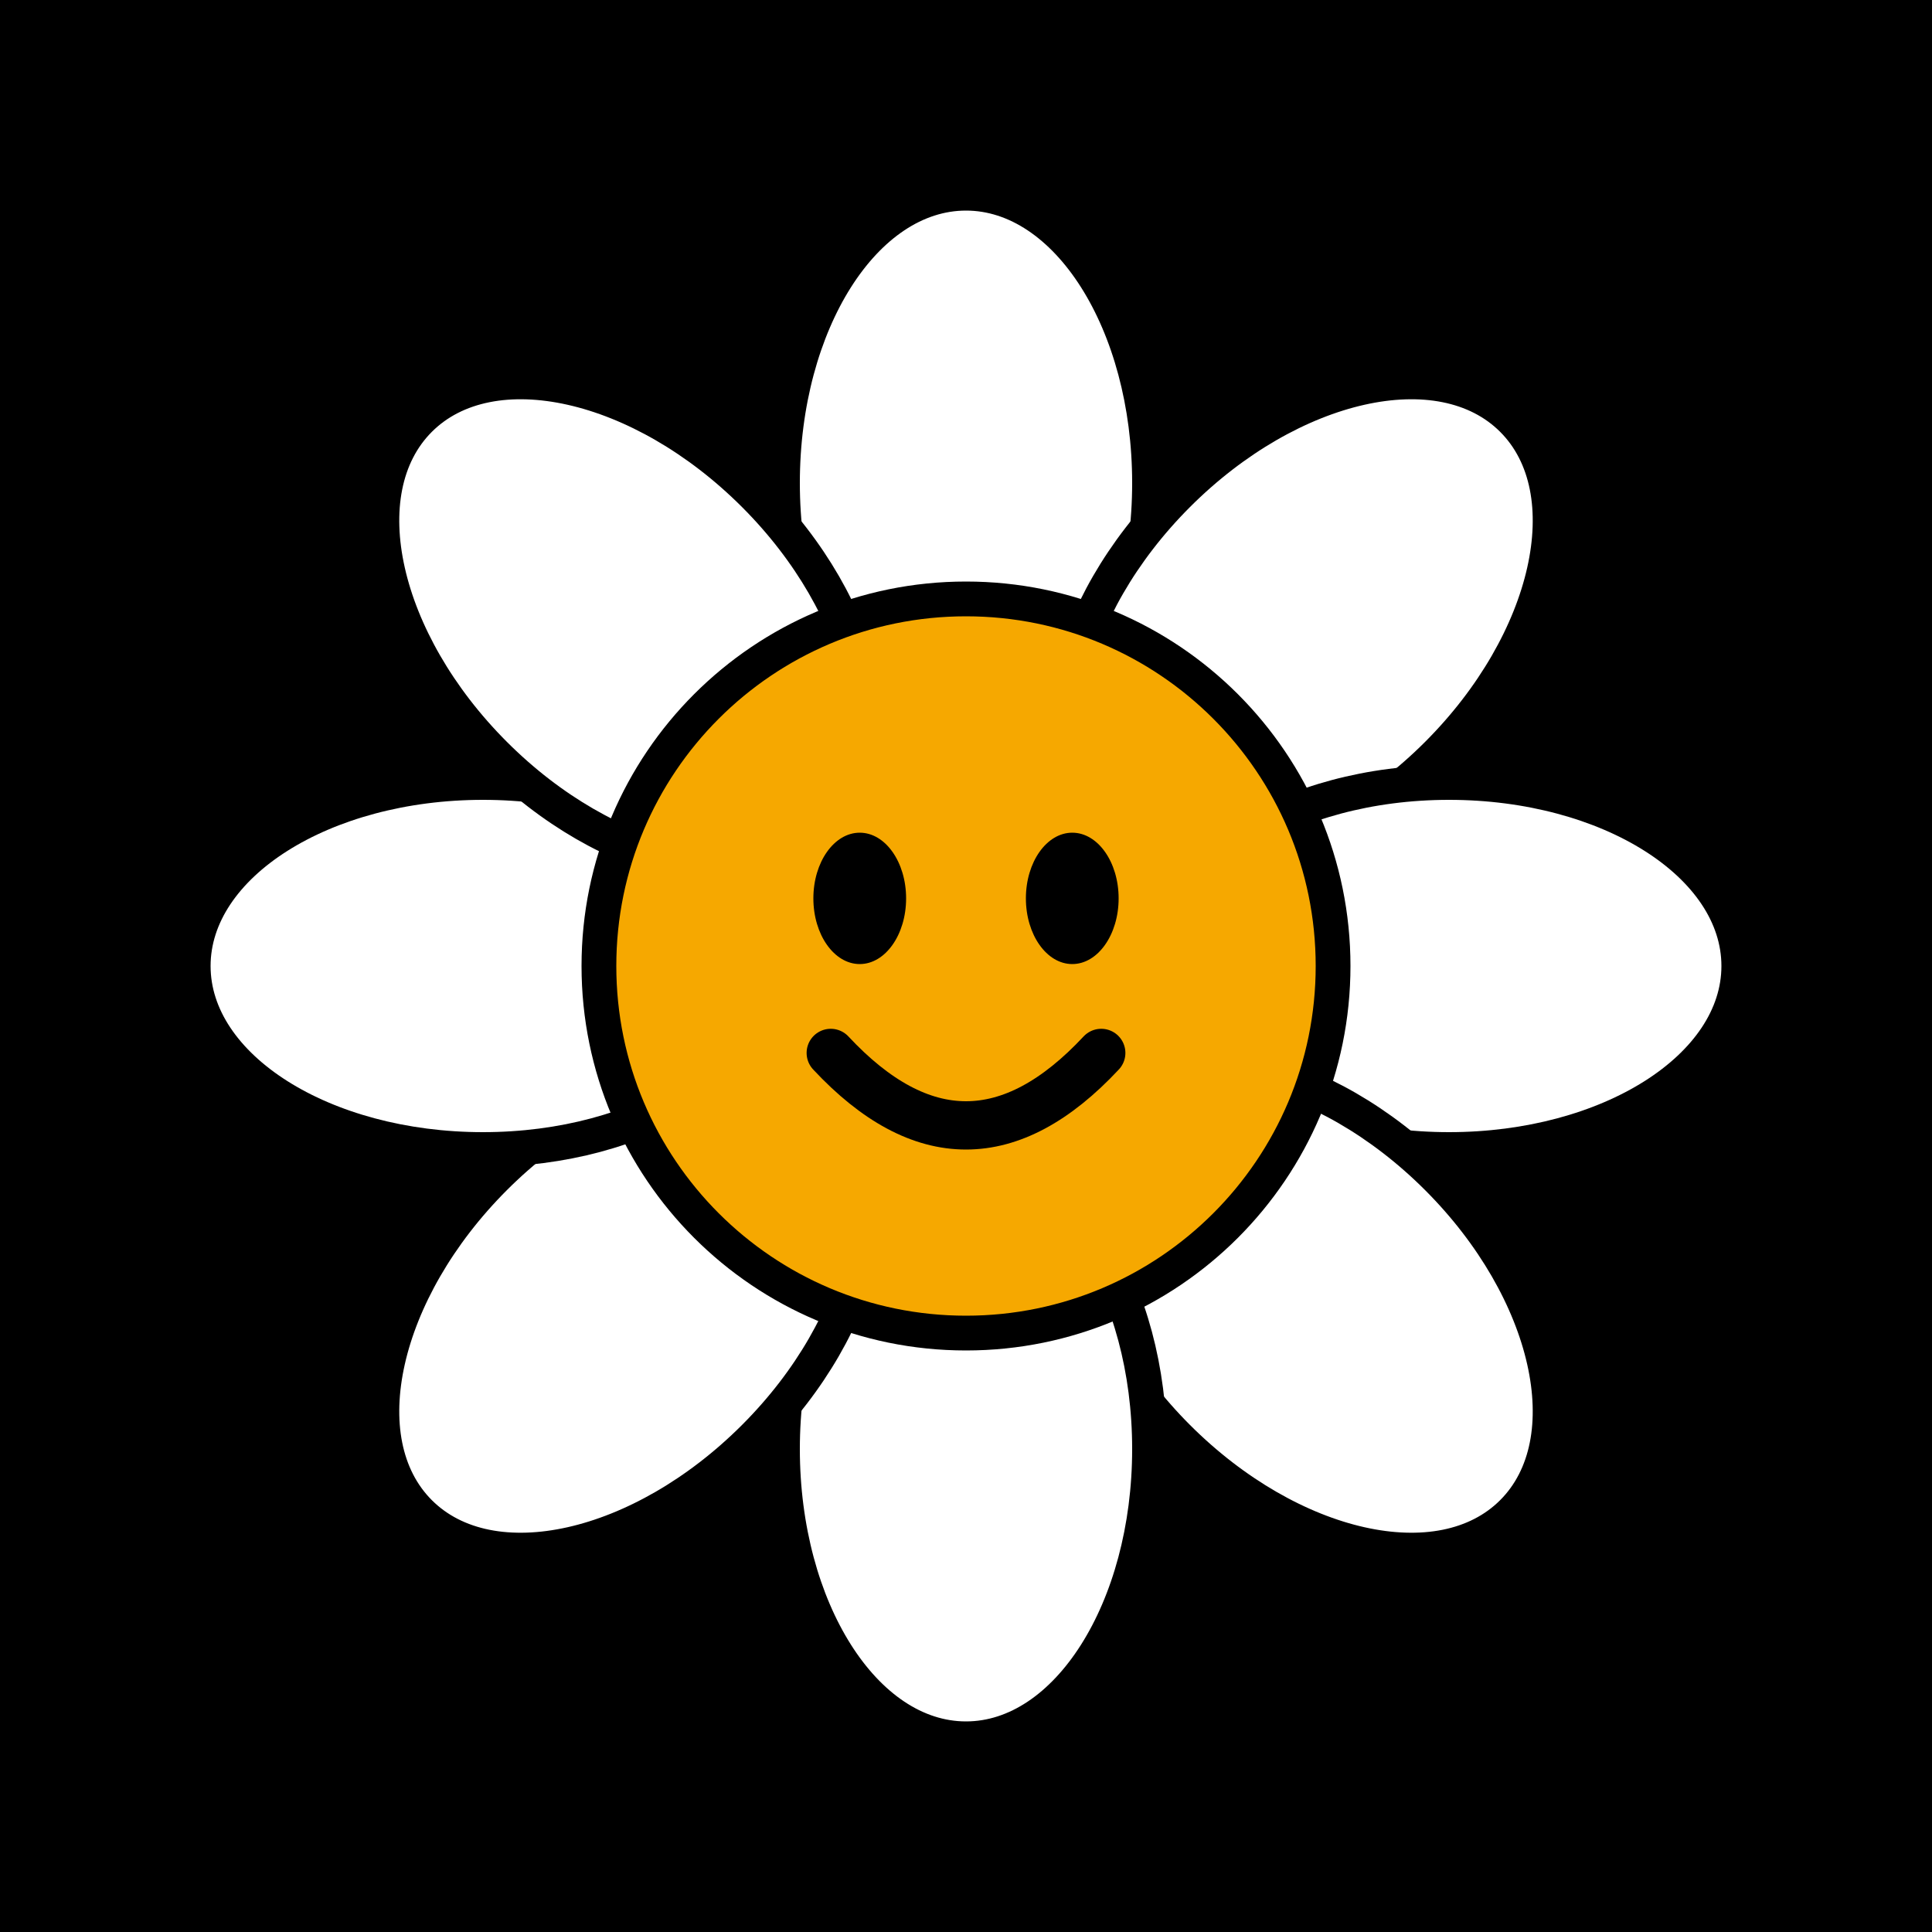
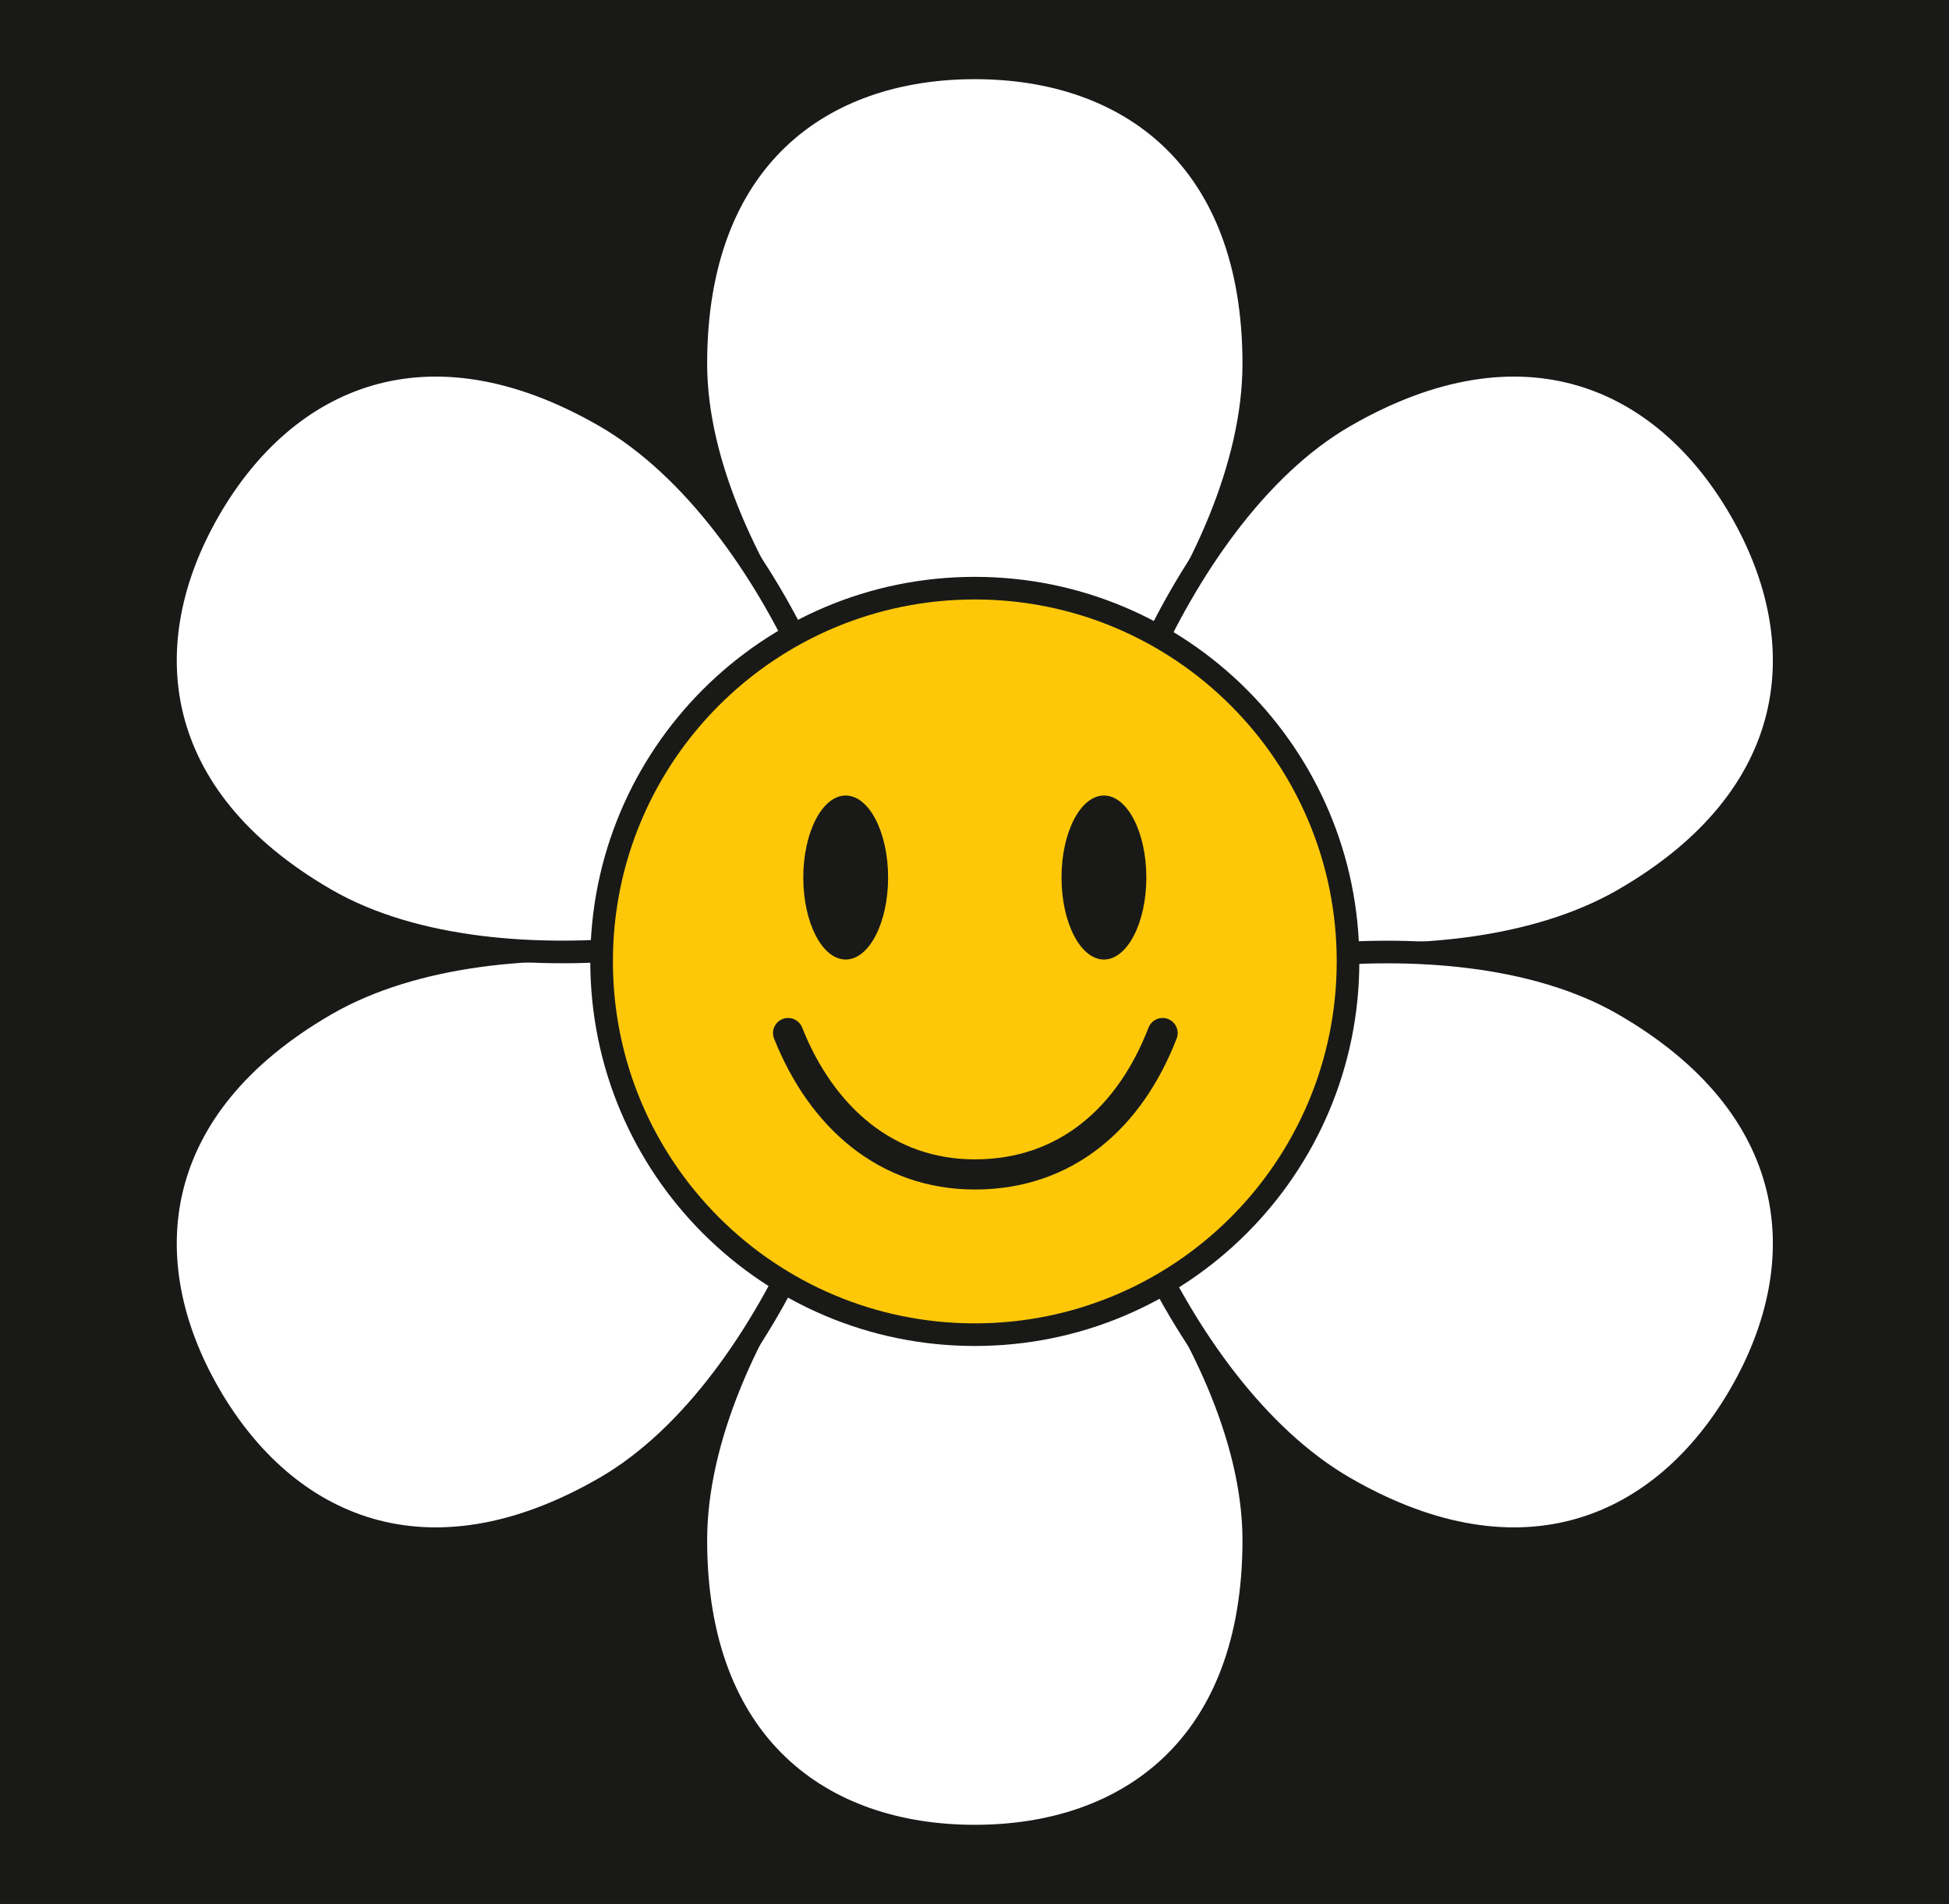
- <svg xmlns="http://www.w3.org/2000/svg" viewBox="0 0 100 100">
-   <rect width="100" height="100" fill="#000" />
-   <ellipse cx="50" cy="25" rx="9.5" ry="15" fill="#fff" stroke="#000" stroke-width="1.8" transform="rotate(0 50 50)" />
-   <ellipse cx="50" cy="25" rx="9.5" ry="15" fill="#fff" stroke="#000" stroke-width="1.8" transform="rotate(45 50 50)" />
-   <ellipse cx="50" cy="25" rx="9.5" ry="15" fill="#fff" stroke="#000" stroke-width="1.8" transform="rotate(90 50 50)" />
-   <ellipse cx="50" cy="25" rx="9.5" ry="15" fill="#fff" stroke="#000" stroke-width="1.8" transform="rotate(135 50 50)" />
-   <ellipse cx="50" cy="25" rx="9.5" ry="15" fill="#fff" stroke="#000" stroke-width="1.8" transform="rotate(180 50 50)" />
-   <ellipse cx="50" cy="25" rx="9.5" ry="15" fill="#fff" stroke="#000" stroke-width="1.8" transform="rotate(225 50 50)" />
-   <ellipse cx="50" cy="25" rx="9.5" ry="15" fill="#fff" stroke="#000" stroke-width="1.8" transform="rotate(270 50 50)" />
-   <ellipse cx="50" cy="25" rx="9.5" ry="15" fill="#fff" stroke="#000" stroke-width="1.8" transform="rotate(315 50 50)" />
-   <circle cx="50" cy="50" r="19" fill="#F6A800" stroke="#000" stroke-width="1.8" />
-   <ellipse cx="44.5" cy="46.5" rx="2.4" ry="3.4" fill="#000" />
-   <ellipse cx="55.5" cy="46.5" rx="2.4" ry="3.4" fill="#000" />
-   <path d="M 43 54.5 Q 50 62 57 54.5" fill="none" stroke="#000" stroke-width="2.5" stroke-linecap="round" />
+ <svg xmlns="http://www.w3.org/2000/svg" width="1034" height="1010" viewBox="0 0 1034 1010" fill="none">
+   <rect width="1034" height="1010" fill="#191A18" />
+   <path d="M665.166 193C665.166 301.8 552.666 430 517.166 430C486.666 430 369.166 301.8 369.166 193C369.166 84.2 435.428 36 517.166 36C598.904 36 665.166 84.2 665.166 193Z" fill="white" stroke="#191A18" stroke-width="12" />
+   <path d="M369.166 817C369.166 708.2 481.666 580 517.166 580C547.666 580 665.166 708.2 665.166 817C665.166 925.8 598.904 974 517.166 974C435.428 974 369.166 925.8 369.166 817Z" fill="white" stroke="#191A18" stroke-width="12" />
+   <path d="M172.966 532.828C267.19 478.428 434.464 511.756 452.214 542.5C467.464 568.914 415.19 734.772 320.966 789.172C226.742 843.572 151.869 810.287 111 739.5C70.131 668.713 78.742 587.228 172.966 532.828Z" fill="white" stroke="#191A18" stroke-width="12" />
+   <path d="M861.366 477.172C767.142 531.572 599.868 498.244 582.118 467.5C566.868 441.086 619.142 275.228 713.366 220.828C807.59 166.428 882.463 199.713 923.332 270.5C964.201 341.287 955.59 422.772 861.366 477.172Z" fill="white" stroke="#191A18" stroke-width="12" />
+   <path d="M320.966 220.828C415.19 275.228 469.964 436.756 452.214 467.5C436.964 493.914 267.19 531.572 172.966 477.172C78.742 422.772 70.131 341.287 111 270.5C151.869 199.713 226.742 166.428 320.966 220.828Z" fill="white" stroke="#191A18" stroke-width="12" />
+   <path d="M713.366 789.172C619.142 734.772 564.368 573.244 582.118 542.5C597.368 516.086 767.142 478.428 861.366 532.828C955.59 587.228 964.201 668.713 923.332 739.5C882.463 810.287 807.59 843.572 713.366 789.172Z" fill="white" stroke="#191A18" stroke-width="12" />
+   <circle cx="517.166" cy="510" r="198" fill="#FEC809" stroke="#191A18" stroke-width="12" />
+   <path d="M418.104 548C436.007 592.903 470.435 623 517.166 623C565.554 623 599.442 592.903 616.793 548" stroke="#191A18" stroke-width="16" stroke-linecap="round" />
+   <path d="M585.666 422.5C591.597 422.5 597.091 427.158 601.132 434.971C605.16 442.758 607.666 453.551 607.666 465.5C607.666 477.449 605.16 488.242 601.132 496.029C597.091 503.842 591.597 508.5 585.666 508.5C579.735 508.5 574.241 503.842 570.2 496.029C566.172 488.242 563.666 477.449 563.666 465.5C563.666 453.551 566.172 442.758 570.2 434.971C574.241 427.158 579.735 422.5 585.666 422.5Z" fill="#191A18" stroke="#191A18" />
+   <path d="M448.666 422.5C454.597 422.5 460.091 427.158 464.132 434.971C468.16 442.758 470.666 453.551 470.666 465.5C470.666 477.449 468.16 488.242 464.132 496.029C460.091 503.842 454.597 508.5 448.666 508.5C442.735 508.5 437.241 503.842 433.2 496.029C429.172 488.242 426.666 477.449 426.666 465.5C426.666 453.551 429.172 442.758 433.2 434.971C437.241 427.158 442.735 422.5 448.666 422.5Z" fill="#191A18" stroke="#191A18" />
</svg>
